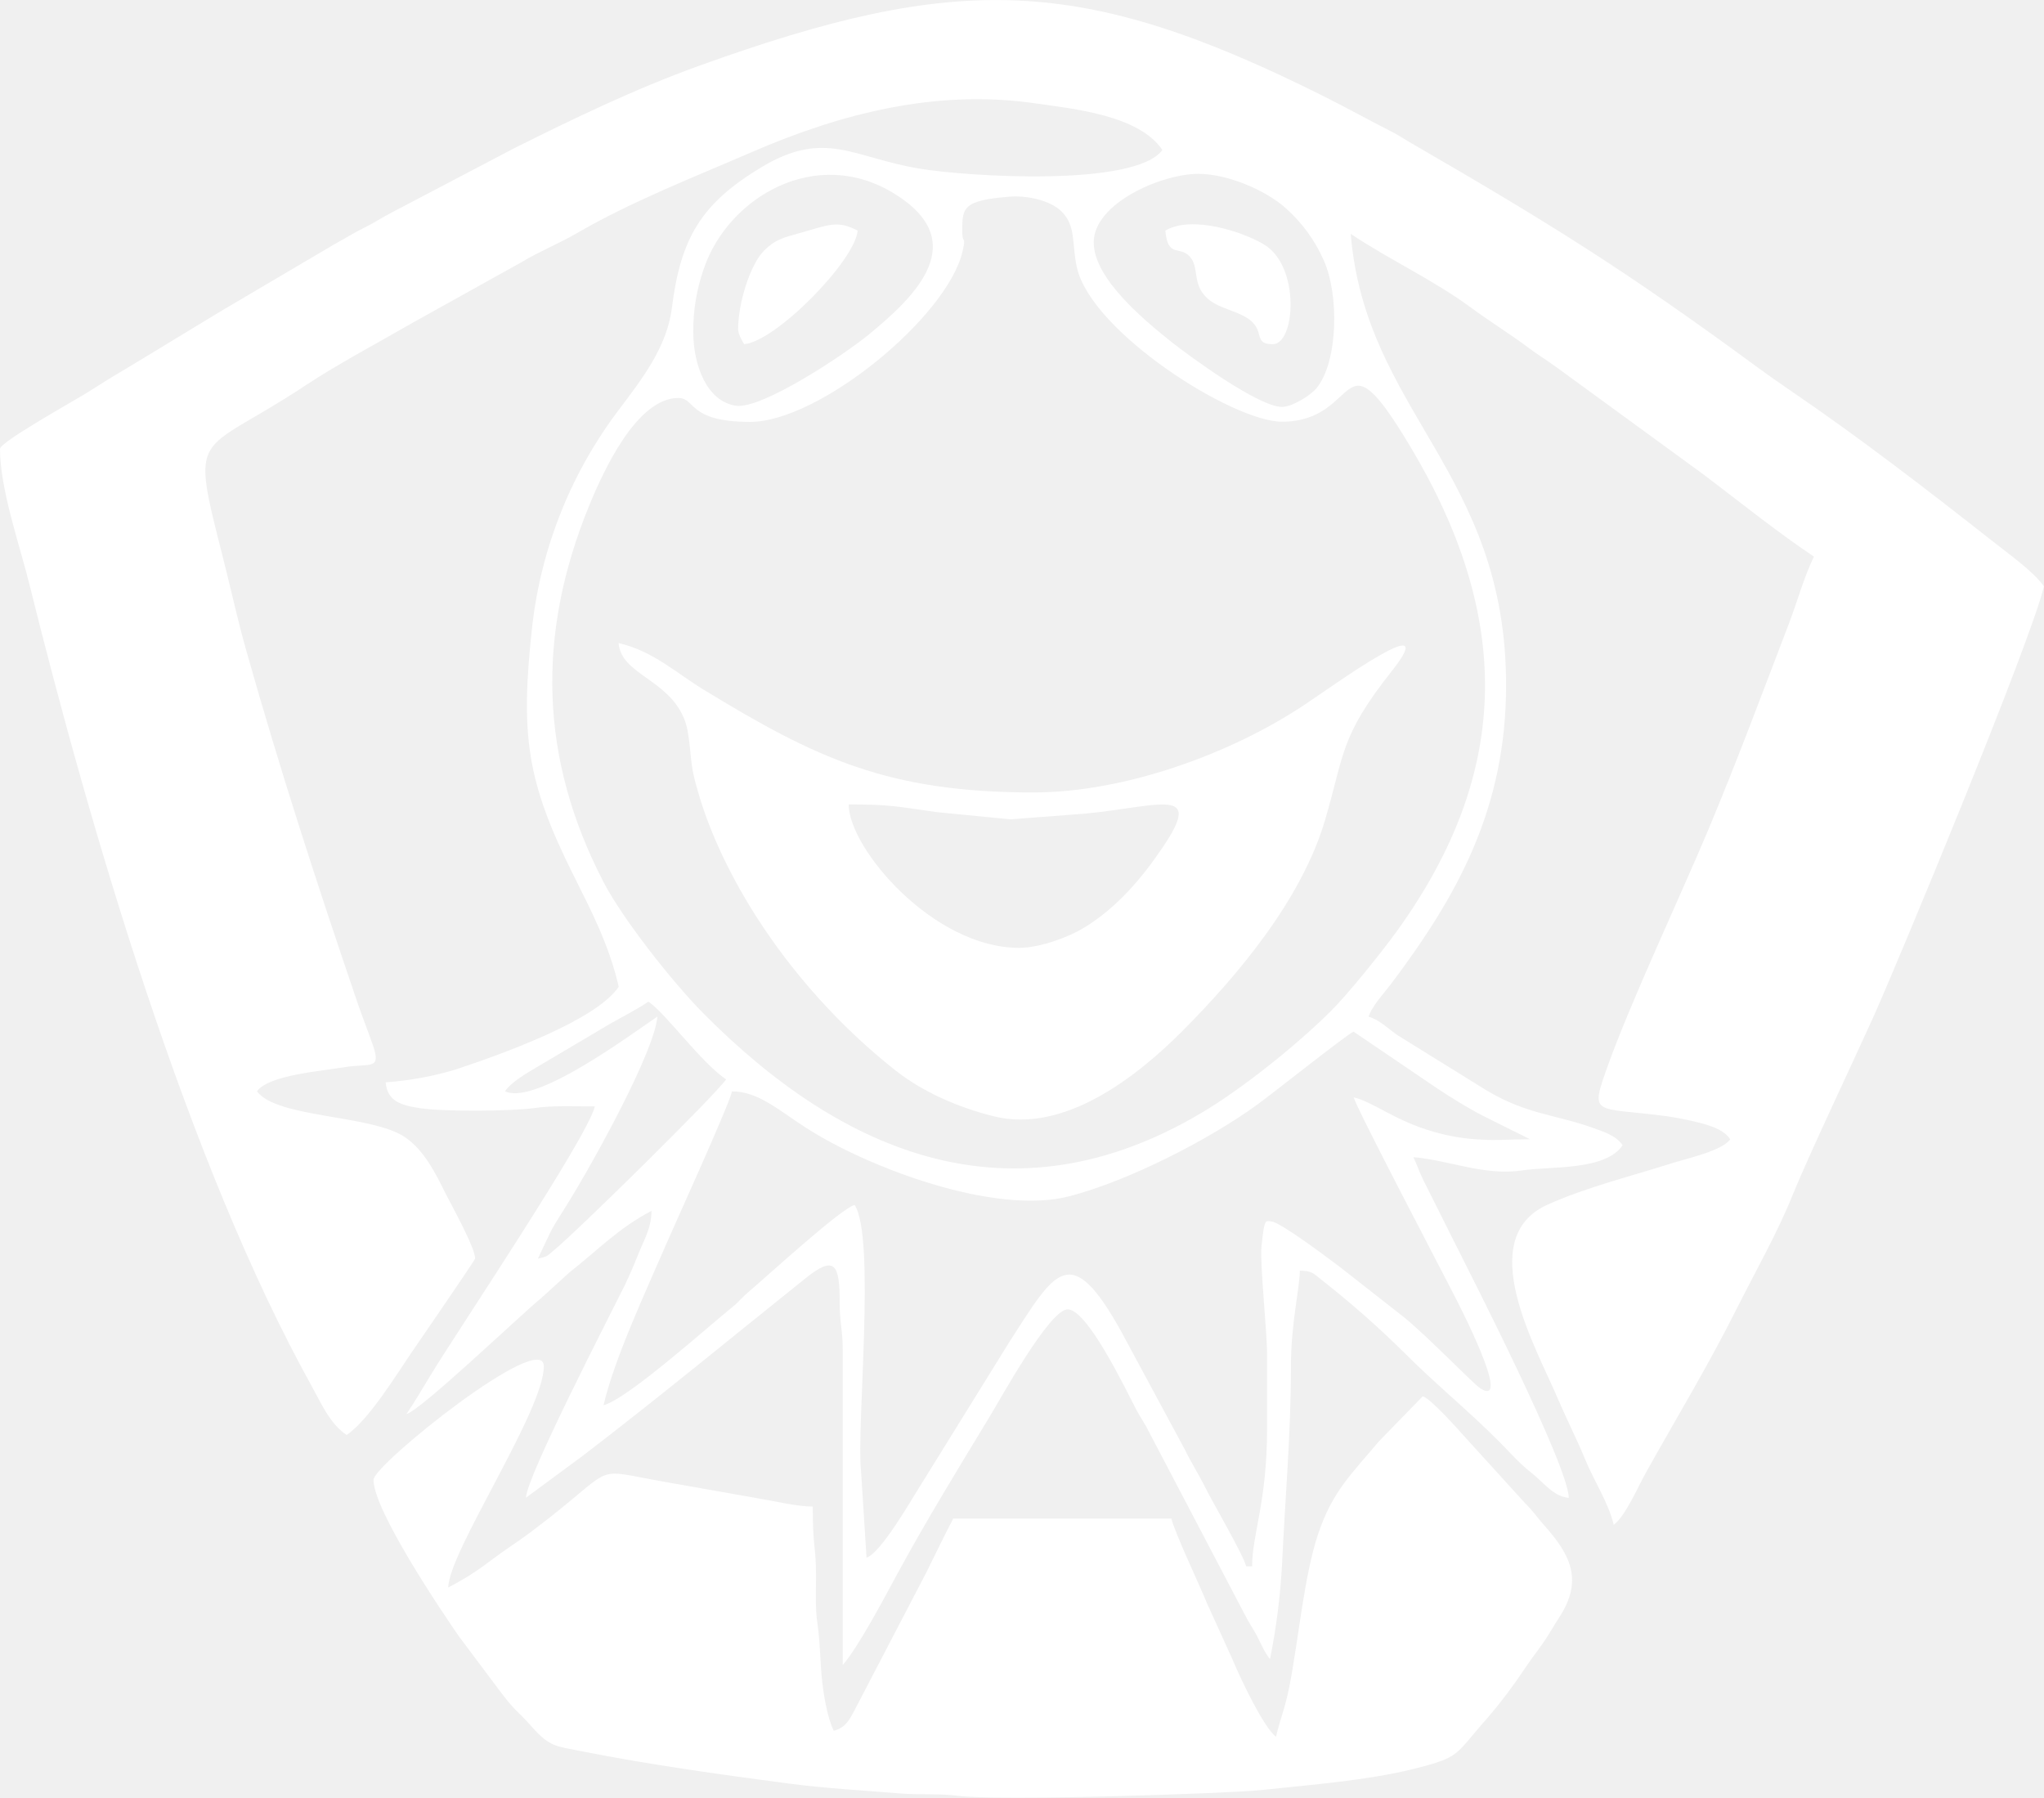
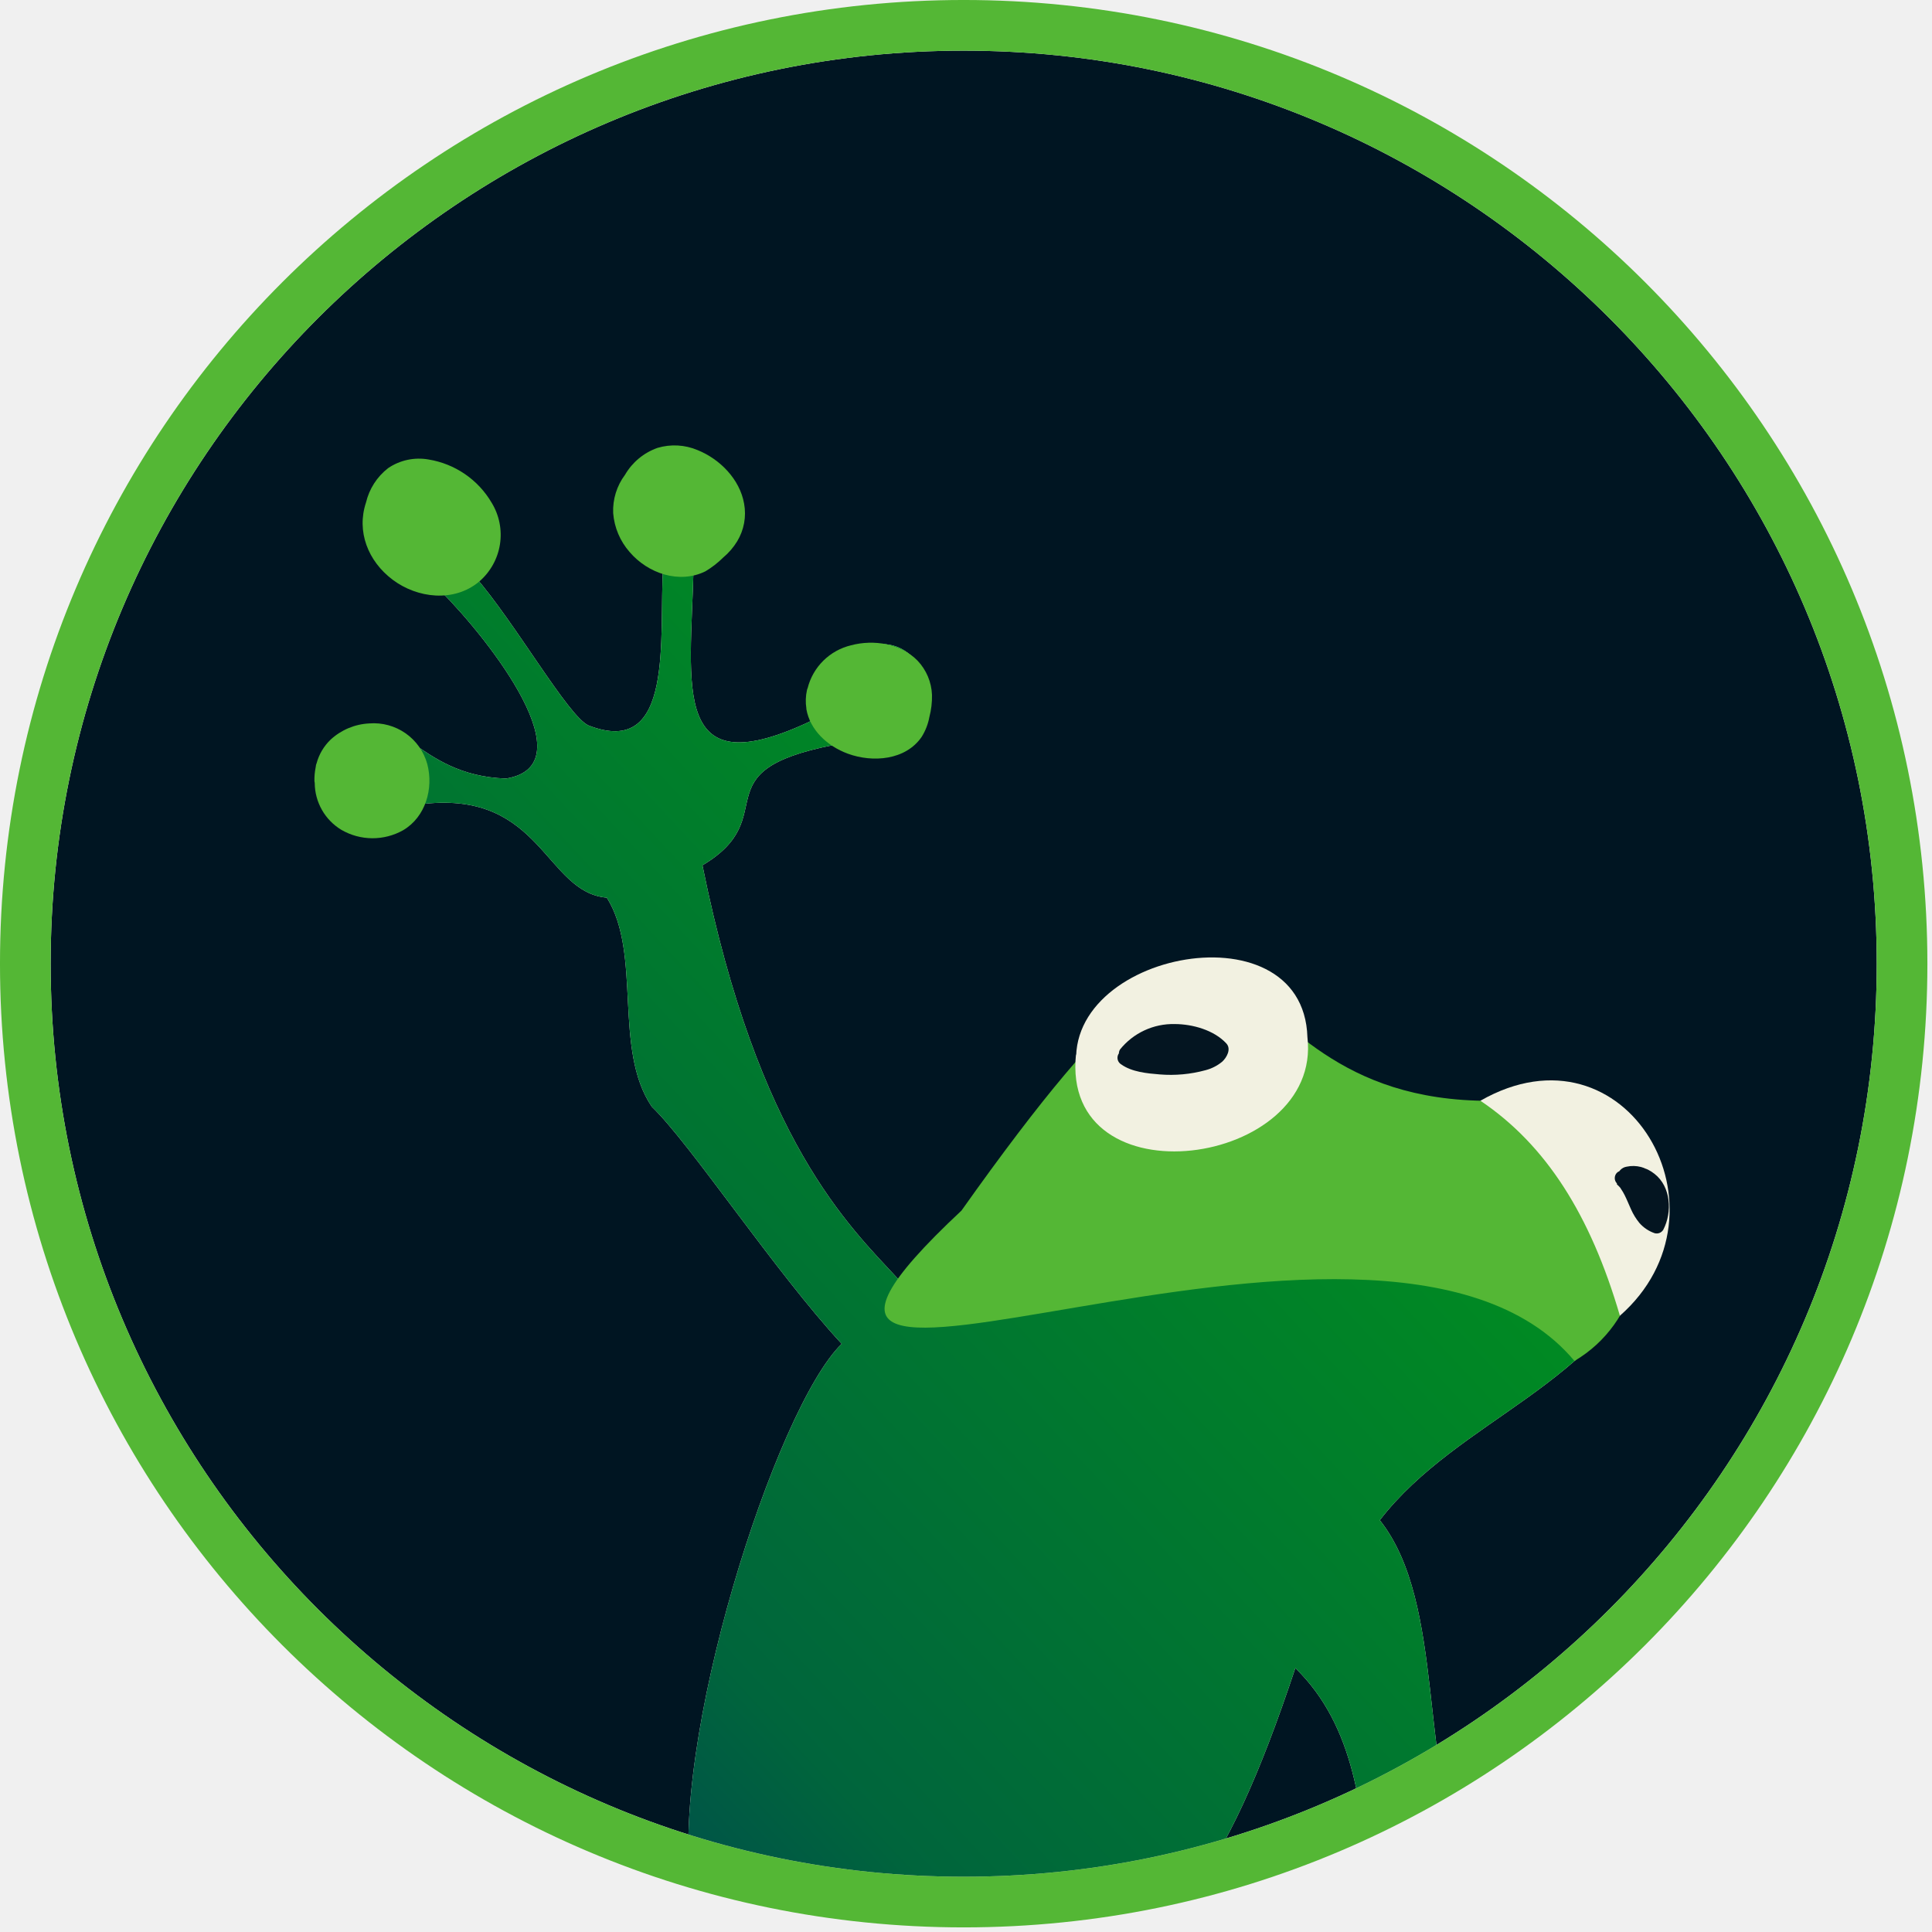
- <svg xmlns="http://www.w3.org/2000/svg" viewBox="0 0 547.25 481.29">
+ <svg xmlns="http://www.w3.org/2000/svg" width="267" height="267" viewBox="0 0 267 267" fill="none">
+   <g clip-path="url(#clip0_5626_38)">
+     <rect x="259.362" y="259.362" width="252.363" height="252.363" rx="126.181" transform="rotate(180 259.362 259.362)" fill="#001522" />
+     <path d="M116.324 185.72C107.242 194.474 92.223 241.252 95.618 261.809H164.484C169.542 255.322 174.061 245.431 179.014 230.524C187.335 238.63 188.264 250.307 189.353 261.809H204.212C203.862 260.548 203.394 259.322 202.815 258.147C195.941 244.587 199.888 221.693 190.688 210.086C201.586 195.96 221.698 191.328 228.223 173.325C234.286 163.063 225.533 149.085 213.482 151.149C202.424 155.335 190.429 150.598 180.3 145.939C178.952 126.358 147.69 134.08 148.675 151.275C141.626 160.51 132.377 168.246 124.148 176.784C117.316 169.404 104.783 157.678 97.078 119.585C108.423 112.826 96.547 106.617 115.164 102.969C133.139 111.849 132.035 78.68 113.816 92.366L115.667 90.853C114.145 91.631 112.966 92.946 112.359 94.543C111.752 96.14 111.761 97.905 112.384 99.495C92.607 108.989 95.429 95.171 95.848 78.555C112.181 72.821 94.724 52.878 85.74 67.094C83.281 71.53 87.2 76.755 91.636 78.255C91.042 88.111 93.284 104.929 81.311 100.249C78.475 98.93 71.251 86.116 65.572 79.587C76.134 68.74 51.928 56.142 50.51 71.419C49.511 76.35 55.519 82.175 60.919 81.687C67.814 88.627 81.115 105.787 69.931 107.594C57.273 107.175 55.505 97.026 47.444 101.128C37.775 108.026 51.733 122.487 58.656 111.082C74.891 109.352 75.352 123.338 83.861 124.056C88.751 131.827 84.685 144.983 90.078 152.949C95.387 158.034 107.13 175.794 116.324 185.72Z" fill="#F2F1E1" />
+     <path d="M116.324 185.72C107.242 194.474 92.223 241.252 95.618 261.809H164.484C169.542 255.322 174.061 245.431 179.014 230.524C187.335 238.63 188.264 250.307 189.353 261.809H204.212C203.862 260.548 203.394 259.322 202.815 258.147C195.941 244.587 199.888 221.693 190.688 210.086C201.586 195.96 221.698 191.328 228.223 173.325C234.286 163.063 225.533 149.085 213.482 151.149C202.424 155.335 190.429 150.598 180.3 145.939C178.952 126.358 147.69 134.08 148.675 151.275C141.626 160.51 132.377 168.246 124.148 176.784C117.316 169.404 104.783 157.678 97.078 119.585C108.423 112.826 96.547 106.617 115.164 102.969C133.139 111.849 132.035 78.68 113.816 92.366L115.667 90.853C114.145 91.631 112.966 92.946 112.359 94.543C111.752 96.14 111.761 97.905 112.384 99.495C92.607 108.989 95.429 95.171 95.848 78.555C112.181 72.821 94.724 52.878 85.74 67.094C83.281 71.53 87.2 76.755 91.636 78.255C91.042 88.111 93.284 104.929 81.311 100.249C78.475 98.93 71.251 86.116 65.572 79.587C76.134 68.74 51.928 56.142 50.51 71.419C49.511 76.35 55.519 82.175 60.919 81.687C67.814 88.627 81.115 105.787 69.931 107.594C57.273 107.175 55.505 97.026 47.444 101.128C37.775 108.026 51.733 122.487 58.656 111.082C74.891 109.352 75.352 123.338 83.861 124.056C88.751 131.827 84.685 144.983 90.078 152.949C95.387 158.034 107.13 175.794 116.324 185.72Z" fill="url(#paint0_linear_5626_38)" />
+     <path d="M132.872 167.304C89.665 207.714 190.407 155.578 217.589 188.084C235.592 177.433 224.764 143.476 205.944 152.133C163.659 152.237 177.812 103.952 132.872 167.304Z" fill="#54B735" />
+     <path d="M148.703 145.666C146.537 166.342 182.787 161.312 180.684 143.329C180.111 124.628 144.923 131.91 149.052 149.021" fill="#F2F1E1" />
+     <path d="M204.581 152.125C224.84 140.539 240.209 167.471 223.869 181.834C219.789 167.883 213.642 158.215 204.616 152.139L204.581 152.125Z" fill="#F2F1E1" />
+     <path d="M156.568 146.106C159.202 142.702 165 142.932 167.99 145.681L167.683 144.941C167.683 144.628 167.683 144.941 167.641 145.018C167.815 144.76 167.641 145.018 167.592 145.06C167.801 144.858 167.222 145.374 167.424 145.227C167.084 145.483 166.701 145.674 166.292 145.792C165.124 146.158 163.911 146.362 162.688 146.399C161.381 146.473 160.071 146.417 158.776 146.232C157.785 146.147 156.828 145.832 155.981 145.311V147.118C157.592 146.015 159.453 145.332 161.395 145.129C163.337 144.927 165.299 145.213 167.103 145.96V143.944C164.308 145.025 161.158 144.92 158.182 144.983C156.834 144.983 156.827 147.076 158.182 147.076C161.332 147.013 164.679 147.076 167.662 145.96C167.878 145.894 168.068 145.761 168.203 145.579C168.338 145.398 168.41 145.178 168.41 144.952C168.41 144.726 168.338 144.506 168.203 144.324C168.068 144.143 167.878 144.01 167.662 143.944C165.593 143.111 163.352 142.797 161.134 143.031C158.916 143.264 156.789 144.038 154.94 145.283C154.786 145.378 154.658 145.511 154.57 145.669C154.481 145.827 154.435 146.005 154.435 146.187C154.435 146.368 154.481 146.546 154.57 146.704C154.658 146.862 154.786 146.995 154.94 147.09C156.407 148.15 158.552 148.345 160.292 148.485C162.405 148.657 164.533 148.462 166.579 147.906C167.435 147.688 168.232 147.283 168.912 146.72C169.541 146.141 170.183 144.976 169.485 144.209C167.78 142.353 164.797 141.53 162.359 141.523C160.908 141.487 159.468 141.787 158.151 142.4C156.835 143.012 155.679 143.92 154.773 145.053C154.703 145.172 154.657 145.303 154.638 145.439C154.62 145.575 154.628 145.714 154.662 145.847C154.697 145.98 154.758 146.105 154.841 146.215C154.924 146.325 155.028 146.417 155.147 146.487C155.265 146.556 155.397 146.602 155.533 146.621C155.67 146.64 155.808 146.631 155.942 146.597C156.075 146.562 156.2 146.502 156.31 146.419C156.42 146.336 156.512 146.232 156.582 146.113L156.568 146.106Z" fill="#041521" />
+     <path d="M223.458 163.684C223.602 163.808 223.737 163.94 223.863 164.082C223.918 164.139 223.969 164.199 224.017 164.263C223.849 164.068 224.017 164.263 224.017 164.305C224.216 164.593 224.394 164.896 224.548 165.212C224.862 165.839 225.114 166.495 225.407 167.13C225.71 167.815 226.105 168.456 226.581 169.034C227.147 169.672 227.869 170.152 228.676 170.429C228.9 170.489 229.137 170.475 229.351 170.388C229.566 170.301 229.746 170.146 229.864 169.948C231.121 167.52 230.933 164.019 228.662 162.233C228.381 162.007 228.077 161.81 227.754 161.647C227.629 161.591 227.503 161.549 227.384 161.487C227.754 161.661 227.035 161.347 227.181 161.403C227.054 161.352 226.924 161.31 226.79 161.277C226.137 161.107 225.452 161.092 224.792 161.236C224.445 161.291 224.128 161.464 223.894 161.726C223.66 161.988 223.523 162.322 223.507 162.672C223.535 163.079 223.711 163.462 224.003 163.747C224.163 163.903 224.339 164.044 224.527 164.165L224.695 164.277C224.743 164.277 225.065 164.542 224.897 164.395C225.032 164.517 225.158 164.647 225.274 164.786C225.128 164.605 225.309 164.835 225.323 164.863C225.337 164.891 225.456 165.072 225.519 165.177C225.707 165.498 225.861 165.839 226.022 166.181C226.353 166.985 226.848 167.712 227.475 168.316C227.591 168.424 227.73 168.506 227.881 168.554C228.032 168.603 228.193 168.617 228.35 168.597C228.508 168.576 228.659 168.521 228.793 168.435C228.927 168.349 229.039 168.234 229.124 168.099C230.269 166.488 228.788 164.395 227.657 163.217C227.458 163.032 227.195 162.931 226.924 162.936C226.652 162.941 226.393 163.051 226.201 163.242C226.009 163.434 225.899 163.693 225.894 163.964C225.89 164.235 225.99 164.497 226.176 164.695C226.35 164.877 226.511 165.058 226.665 165.246C226.699 165.288 226.839 165.491 226.665 165.246C226.715 165.309 226.762 165.374 226.804 165.442C226.909 165.588 227.007 165.742 227.098 165.895C227.141 165.967 227.181 166.042 227.216 166.118C227.216 166.167 227.356 166.446 227.265 166.209C227.321 166.356 227.363 166.509 227.405 166.662C227.405 166.46 227.447 166.816 227.405 166.662C227.405 166.83 227.405 166.865 227.405 166.662C227.405 166.732 227.37 166.802 227.349 166.872C227.419 166.621 227.349 166.872 227.279 166.955L228.921 166.739C228.803 166.641 228.693 166.534 228.593 166.418C228.549 166.375 228.51 166.328 228.474 166.279C228.593 166.439 228.474 166.279 228.474 166.23C228.305 165.967 228.151 165.694 228.013 165.414C227.765 164.86 227.488 164.32 227.181 163.796C226.796 163.193 226.274 162.689 225.659 162.324C225.484 162.219 225.61 162.324 225.659 162.324L225.498 162.177C225.435 162.128 225.4 162.017 225.547 162.254C225.463 162.114 225.589 162.373 225.589 162.379C225.547 162.226 225.589 162.596 225.589 162.645C225.574 162.815 225.5 162.976 225.379 163.098C225.477 162.993 225.26 163.189 225.26 163.182C225.442 163.049 225.204 163.244 225.184 163.182C225.163 163.119 225.428 163.084 225.463 163.112C225.498 163.14 225.204 163.112 225.372 163.112H225.54H225.854H226.036C225.812 163.063 226.127 163.112 226.036 163.112L226.343 163.182L226.511 163.237C226.651 163.237 226.273 163.133 226.469 163.237C226.469 163.237 226.888 163.426 226.637 163.307L226.832 163.405C226.972 163.475 227.098 163.558 227.237 163.642C227.377 163.726 227.391 163.768 227.237 163.642L227.398 163.775C227.489 163.858 227.573 163.949 227.657 164.04C227.74 164.13 227.74 164.144 227.796 164.186C227.664 163.991 227.852 164.228 227.796 164.186C227.929 164.381 227.95 164.409 228.013 164.528C228.076 164.647 228.146 164.772 228.201 164.891C228.257 165.009 228.271 165.072 228.201 164.891C228.201 164.947 228.243 164.995 228.257 165.044C228.353 165.302 228.425 165.568 228.474 165.839C228.474 165.923 228.474 166.007 228.516 166.09C228.516 165.902 228.516 166.028 228.516 166.139C228.516 166.251 228.516 166.418 228.516 166.558C228.516 166.697 228.516 166.865 228.516 167.018V167.221C228.516 167.269 228.467 167.541 228.516 167.276C228.465 167.573 228.397 167.866 228.313 168.155L228.18 168.532C228.18 168.483 228.264 168.309 228.18 168.532C228.18 168.581 228.104 168.699 228.062 168.783L229.242 168.302C229.012 168.211 229.361 168.365 229.158 168.267L228.893 168.12L228.683 167.988C228.495 167.876 228.683 167.988 228.628 167.953C228.572 167.918 228.369 167.73 228.243 167.597L228.09 167.423C227.943 167.262 228.187 167.576 228.055 167.381C227.682 166.835 227.366 166.253 227.112 165.644C226.546 164.361 226.029 163.014 224.939 162.073C224.739 161.883 224.474 161.778 224.199 161.778C223.923 161.778 223.658 161.883 223.458 162.073C223.265 162.271 223.157 162.536 223.157 162.812C223.157 163.088 223.265 163.353 223.458 163.551V163.684Z" fill="#041521" />
+     <path d="M67.939 69.465C67.016 67.893 65.756 66.543 64.25 65.513C62.745 64.482 61.03 63.795 59.228 63.501C57.281 63.156 55.275 63.584 53.639 64.694C52.105 65.884 51.025 67.563 50.58 69.451C49.252 73.434 50.845 77.55 54.261 80.117C57.677 82.684 62.735 83.284 66.214 80.382C67.754 79.064 68.774 77.242 69.091 75.241C69.407 73.24 68.999 71.193 67.939 69.465Z" fill="#54B735" />
+     <path d="M102.834 69.598C102.24 66.236 99.494 63.446 96.407 62.204C94.652 61.46 92.693 61.352 90.867 61.897C88.978 62.562 87.388 63.878 86.382 65.608C85.237 67.135 84.657 69.011 84.74 70.916C84.897 72.908 85.696 74.795 87.018 76.295C89.526 79.231 93.864 80.745 97.496 78.952C98.387 78.418 99.21 77.778 99.948 77.048C100.709 76.412 101.361 75.655 101.877 74.809C102.824 73.248 103.165 71.393 102.834 69.598Z" fill="#54B735" />
+     <path d="M59.053 105.599C58.581 103.875 57.52 102.37 56.055 101.344C54.589 100.317 52.811 99.834 51.027 99.977C49.04 100.075 47.151 100.868 45.69 102.216C44.754 103.113 44.082 104.25 43.748 105.501C43.707 105.585 43.679 105.675 43.664 105.766C43.664 105.885 43.622 106.011 43.608 106.129C43.493 106.729 43.441 107.339 43.454 107.95C43.461 108.037 43.475 108.123 43.496 108.208C43.503 109.513 43.845 110.795 44.491 111.93C45.137 113.065 46.065 114.015 47.184 114.688C48.477 115.436 49.942 115.834 51.435 115.844C52.928 115.853 54.398 115.474 55.7 114.744C58.823 112.909 59.934 108.989 59.053 105.599Z" fill="#54B735" />
+     <path d="M128.799 96.022C128.73 94.264 128.025 92.591 126.815 91.313C124.503 88.927 120.731 88.348 117.615 89.178C116.168 89.524 114.844 90.258 113.786 91.302C112.728 92.347 111.977 93.66 111.614 95.101C111.572 95.182 111.541 95.269 111.524 95.359C111.336 96.197 111.308 97.063 111.44 97.912C111.443 97.942 111.443 97.972 111.44 98.002C111.943 100.869 114.283 103.088 117.161 104.155C120.591 105.418 125.153 105.076 127.374 101.832C127.897 100.998 128.258 100.073 128.436 99.105C128.702 98.099 128.824 97.061 128.799 96.022Z" fill="#54B735" />
+   </g>
+   <rect x="262.862" y="262.862" width="259.363" height="259.363" rx="129.681" transform="rotate(180 262.862 262.862)" stroke="#54B735" stroke-width="7" />
  <defs>
-     <style>.cls-1{fill:#fff;fill-rule:evenodd;}</style>
+     <linearGradient id="paint0_linear_5626_38" x1="272.059" y1="17.418" x2="-22.448" y2="291.764" gradientUnits="userSpaceOnUse">
+       <stop stop-color="#00BB00" />
+       <stop offset="0.672" stop-color="#00653C" />
+       <stop offset="1" stop-color="#000083" />
+     </linearGradient>
+     <clipPath id="clip0_5626_38">
+       <rect x="259.362" y="259.362" width="252.363" height="252.363" rx="126.181" transform="rotate(180 259.362 259.362)" fill="white" />
+     </clipPath>
  </defs>
-   <g id="Layer_2" data-name="Layer 2">
-     <g id="Layer_1-2" data-name="Layer 1">
-       <path class="cls-1" d="M362.43,293.76c.67,2.88,24.7,48.61,26.94,53.07.71,1.42,15.57,29.92,7.18,25-2-1.14-14.77-14.61-21.31-19.7l-16.59-13c-3.2-2.39-15.77-11.91-18.28-12.13-1.57-.13-1.84-1-2.64,6.85-.43,4.27,1.54,23.25,1.51,28.69,0,6.67,0,13.34,0,20,0,19.63-4,28.17-4,36.8h-1.6c-.7-3-9.21-17.56-10.93-21.07-2-4-3.6-6.33-5.6-10.4l-16.81-31.19c-13.75-24.9-17.78-16.45-30,2.5l-24.49,39.52C243.94,401.66,235.66,416,232,417l-1.48-23.32c-1.26-11.18,4-62.57-1.72-71.09-3.74,1-23.77,19.4-28.57,23.44-1.68,1.41-2.43,2.53-4.12,3.88-6.17,4.95-28.33,24.84-34.52,26.28,2.92-12.52,11.35-30.51,16.57-42.63,1.86-4.33,17-37.61,17.83-41.37,6.9,0,12.15,4.78,19.85,9.76,15.92,10.31,50.33,23.61,70.6,18.28,16-4.2,37.35-15.19,50-24.38,4.68-3.39,23.44-18.35,25.94-19.67l22.4,15.2c3.53,2.33,8.2,5.24,12,7.21L409.64,305c-5.68,0-8.74.39-12.84.1a53.59,53.59,0,0,1-13.12-2.15c-10.15-2.89-16.1-8-21.25-9.16Zm-227.22-1.6c8.14,3.91,33.7-15.24,40.8-20-.77,9.28-16.74,38.21-23.54,49.27-6,9.67-3.72,5.65-8.46,15.54,2.79-.65,2.3-.6,4.22-2.18,6.61-5.44,43.55-41.89,46.18-45.82-6.7-4.49-16.18-17.71-20.8-20.8-3,2-6.68,3.91-10.15,5.85l-19.6,11.6c-2.93,1.75-6.92,4-8.65,6.55Zm50.4-203.22a50,50,0,0,1,2.87-17.13c6.53-19,30-32.94,51-19.95,20.65,12.77,5.85,27.29-6.86,37.69C226,95,204,109.58,197.09,108.63c-7.78-1.08-11.47-10.78-11.47-19.69Zm107.21-24c0-10.6,18.29-18.4,28-18.4,7.71,0,18,4.29,23.52,9.28a40.47,40.47,0,0,1,10.09,13.91c4.11,9.15,3.84,27-1.89,34.12-1.5,1.88-6.5,5.09-9.31,5.09-6.3,0-25.1-13.81-29.71-17.49-6.21-5-20.69-16.57-20.69-26.51Zm-35.2-3.2c0,4,1.13,1.07.07,5.62-4.05,17.44-38.29,45.59-56.88,45.59-16.72,0-14.49-6.4-19.2-6.4-11.18,0-20.14,19.71-23.9,28.9-14.13,34.54-13.25,67.73,3.89,100.72,5,9.68,18.37,26.69,26.6,35,37.74,38.17,82.81,56.59,133.09,27,11-6.45,25.62-18.15,35-27.45,4.81-4.8,13.66-15.84,17.73-21.47,31.21-43.25,30.54-84.93,3.21-130.3-18.85-31.3-12.59-6.05-34-6.05-13.19,0-50.84-23.89-54.87-41.14-1.46-6.26-.16-11.19-4.1-15.1-3.27-3.24-9.69-4.36-14.06-4-12.32,1-12.57,2.91-12.57,9ZM0,120.15c0,10.78,5.21,25.58,7.84,36.16,16.25,65.42,42.39,154.95,75.62,214.8,2.75,5,4.95,10.11,9.35,13.06,6-4,13.66-16.71,17.93-22.88,1.69-2.45,16.47-24,16.47-24.33,0-3-6.47-14.54-8-17.61-2.62-5.29-5.63-11.36-10.73-14.87-8.85-6.1-34.38-5.08-39.68-12.32,3.18-4.34,16.84-5.36,23.89-6.52,6.43-1,9.52.92,7.09-6-1.53-4.35-2.85-7.59-4.28-11.81-10.69-31.41-20.45-61.36-29.56-93.65-2.37-8.4-3.94-15.77-6.1-24.3-9.1-35.9-7.3-27.34,21.76-46.57,9-5.95,19.42-11.43,28.77-16.84l29.3-16.3c5-3,9.89-4.9,14.7-7.7,14.7-8.54,31.34-15,47-21.79,23.72-10.26,49.22-16.88,75.9-13,10,1.44,27.68,3.13,33.94,12.47-7.31,10-52.41,7.11-65,5-17.75-2.9-25.22-10.67-42.32-.4-16,9.63-21.65,18.81-24,37.65C178.59,93.1,171.45,102,166,109.29a118.16,118.16,0,0,0-23.48,58.13c-3.28,29.53-1.54,41.78,11.14,67.14,4.64,9.28,9.36,18.27,12,29.6-6,9-31.15,18-43.49,22.11a85.89,85.89,0,0,1-18.91,3.49c.42,5.06,4.08,6.14,9.09,6.91,6.41,1,25,.8,30.57,0,5-.76,10.92-.46,16.34-.46-2,8.38-37.22,60.77-44,72-2.07,3.45-4.24,7.09-6.44,10.36,3.95-1.05,31.33-27.26,36.12-31.08l7.54-6.86c7.66-6,13-11.75,21.94-16.46,0,4.45-1.8,7.36-3.08,10.52s-2.7,6.63-4.11,9.49c-4.06,8.23-26.29,51.21-26.41,56.79L156,389.76c20.19-15.43,39.81-31.65,59.67-47.54,7.76-6.21,9.19-4,9.14,6.76,0,5.15.85,7.18.82,12.78v84c4.22-4.86,11.19-18.06,14.4-24,7.86-14.54,16.59-28.7,25.15-42.85,2.74-4.52,15.5-27.71,20.45-28.35,5.33-.69,16.2,22.36,18.66,26.94,1.35,2.5,2.15,3.43,3.48,6.12l25.32,48.29c1.33,2.67,2.15,3.63,3.48,6.12,1,1.94,2.11,4.58,3.46,6.14a178.32,178.32,0,0,0,3.19-24.81c.83-18,2.43-35.75,2.41-53.6,0-11.43,2.29-20.55,2.4-25.6,3.35.07,3.87.95,5.64,2.36A255.93,255.93,0,0,1,375.83,362c8.19,8.27,17.37,15.69,25.6,24,2.74,2.77,5.48,5.89,8.54,8.27,3.27,2.54,5.89,6.39,10.06,6.74-.2-8.76-26.09-59.39-30.67-68.54l-8.28-16.53c-1.17-2.34-1.66-4.07-2.66-6.14,9.42.78,19.1,5.08,29.14,3.54,7.51-1.15,22.26.14,26.87-6.74-1.74-2.6-5.09-3.62-8.1-4.7-9.91-3.54-17.63-3.56-28.36-10l-23.71-14.7c-2.6-1.74-4.84-4.17-7.83-5,.69-2.6,4.4-6.66,6.17-9,17.72-23.61,30.63-46.8,30.63-79.78,0-57.07-37.62-73-41.6-120.81,10.34,6.92,22.16,12.33,32.24,19.77,5.28,3.89,10.32,6.94,15.54,10.86,2.68,2,4.94,3.32,7.55,5.25l38.4,28c10.13,7.6,19.79,15.49,30.29,22.52-2.76,5.74-4.38,11.9-6.74,18.06-7.1,18.53-13.92,36.93-21.6,55.21-7.36,17.52-20.66,45.84-26.77,62.83-5,14-3.9,11.13,15.7,13.72a90.74,90.74,0,0,1,9.31,1.89c3.31.94,6.12,1.94,7.7,4.3-2.25,3.07-11.12,5-15.3,6.3-11.11,3.55-23.1,6.47-33.61,11.19-20,9-3,38.39,2.73,51.89,2.52,5.9,5,10.65,7.44,16.56,2.33,5.61,6.19,11.47,7.54,17.26,3.11-2.28,6.53-10.23,8.55-13.85,8.27-14.8,16.89-29,24.52-44.29,5-9.93,11-20.47,15-30.56,4-9.87,16.47-36.2,21.48-47.33,6.59-14.66,42.19-100.49,45.62-115.2-2.63-3.93-9.86-9-14.06-12.35-17.72-13.93-35.48-27.62-54.11-40.3-2.8-1.91-5.25-3.64-8-5.63-35.74-26.25-55.24-38.42-94.25-61-1.68-1-2.4-1.55-4.56-2.64-6.42-3.26-11.67-6.22-17.88-9.32-65.07-32.54-98-33.07-167.31-8.09-17.1,6.16-33.75,14.22-49.78,22.23l-32,16.8c-3.07,1.56-4.77,2.81-7.73,4.27s-4.79,2.67-7.73,4.27L59.66,83C49.33,89.21,40,95,29.75,101.1c-2.71,1.63-4.93,3.13-7.39,4.61C19,107.75,0,118.4,0,120.15Z" />
-       <path class="cls-1" d="M100,396.17c0,8.07,17.75,34.53,22.88,41.93l10.28,13.72c5.44,7.24,4.36,5,9.37,10.63,4.72,5.26,6.2,5,13.54,6.46,18,3.56,36.85,6.17,55.38,8.62,9.41,1.24,20.13,1.83,29.4,2.6,5.46.45,10.62,0,15.38.62,11,1.51,72.79-.61,81.27-1.5,13.33-1.41,28.59-2.6,40.77-5.63,13-3.22,11-3.62,19.95-13.65a133.72,133.72,0,0,0,10-13.23c1.81-2.72,3.15-4.36,5-7,1.64-2.41,2.79-4.5,4.33-6.87,6.22-9.67,3.14-16.42-4.07-24.46-1.95-2.17-3.11-4-5.18-6l-16-17.59c-1.59-1.8-9.26-10.44-11.39-11L369.07,386c-7.21,8.63-12.32,13.23-16.15,24.65s-5.26,28.51-7.75,41.05c-1.11,5.61-2.46,8.63-3.54,13.26-3.25-2.38-9.5-15.53-11.54-20.46l-6.75-14.85c-2.38-5.8-8.84-19.35-9.71-23.09H255.22c-2.48,4.69-4.83,9.64-7.2,14.4l-19.19,36.82c-1.39,2.63-2.41,4.73-5.61,5.59-1.62-3.37-2.56-8.71-3.06-12.94-.6-5-.52-10.49-1.28-15.53-.78-5.19-.27-10.12-.44-15.57-.17-5.78-.83-5.68-.83-16-4.21,0-9.57-1.33-13.94-2.06l-27.2-4.81c-19-3.45-10.63-4.08-34.4,13.73-3.77,2.82-7.12,4.88-10.75,7.65A72.6,72.6,0,0,1,120,425c.22-9.71,25.6-47.32,25.6-59.21C145.61,355.64,100,392.13,100,396.17Z" />
-       <path class="cls-1" d="M272.82,253.76c-23,0-45.6-26.68-45.6-38.4,11.24,0,12.83.56,23.54,2.06l19.74,1.93,20-1.52c20.1-1.95,31.83-7.38,20.89,8.89-5.71,8.48-12.49,16.43-21.4,21.8-3.86,2.32-11.49,5.24-17.17,5.24Zm4-41.6c-39.24,0-58.33-9.17-88.47-27.54-7.43-4.53-13.43-10.29-22.74-12.46.7,8.41,13.11,9.58,17.5,20.11,1.85,4.43,1.44,10.5,2.7,15.7a105.1,105.1,0,0,0,4.71,14.49c10.07,24.7,28.54,47.84,49.38,64.23,6.86,5.39,16.26,9.73,26.23,12.18,19,4.68,38.49-10.85,50.5-22.9,15-15.09,31.84-35.19,38.1-56.31,5.21-17.58,3.91-22.34,17.77-39.83,14.3-18-15.5,3.74-23.67,9.14C329.1,202,300.85,212.15,276.82,212.15Z" />
-       <path class="cls-1" d="M312,61.74c.65,7.77,4.29,3.64,6.95,7.46,2,2.94.42,6.82,4,10.38,2.59,2.57,6.12,3.11,9.6,4.8,7.14,3.46,2.24,7.77,8.23,7.77s7.41-20.66-2.21-26.59C333.13,62.16,319.11,57.49,312,61.74Z" />
-       <path class="cls-1" d="M197.62,88.14c0,1.35,1.07,3,1.6,4,8.52-.71,29.74-22.38,30.4-30.4-5.51-2.91-7.91-1.45-15.38.62-4.57,1.27-6.67,1.74-9.67,4.73C200.89,70.77,197.62,81.07,197.62,88.14Z" />
-     </g>
-   </g>
</svg>
